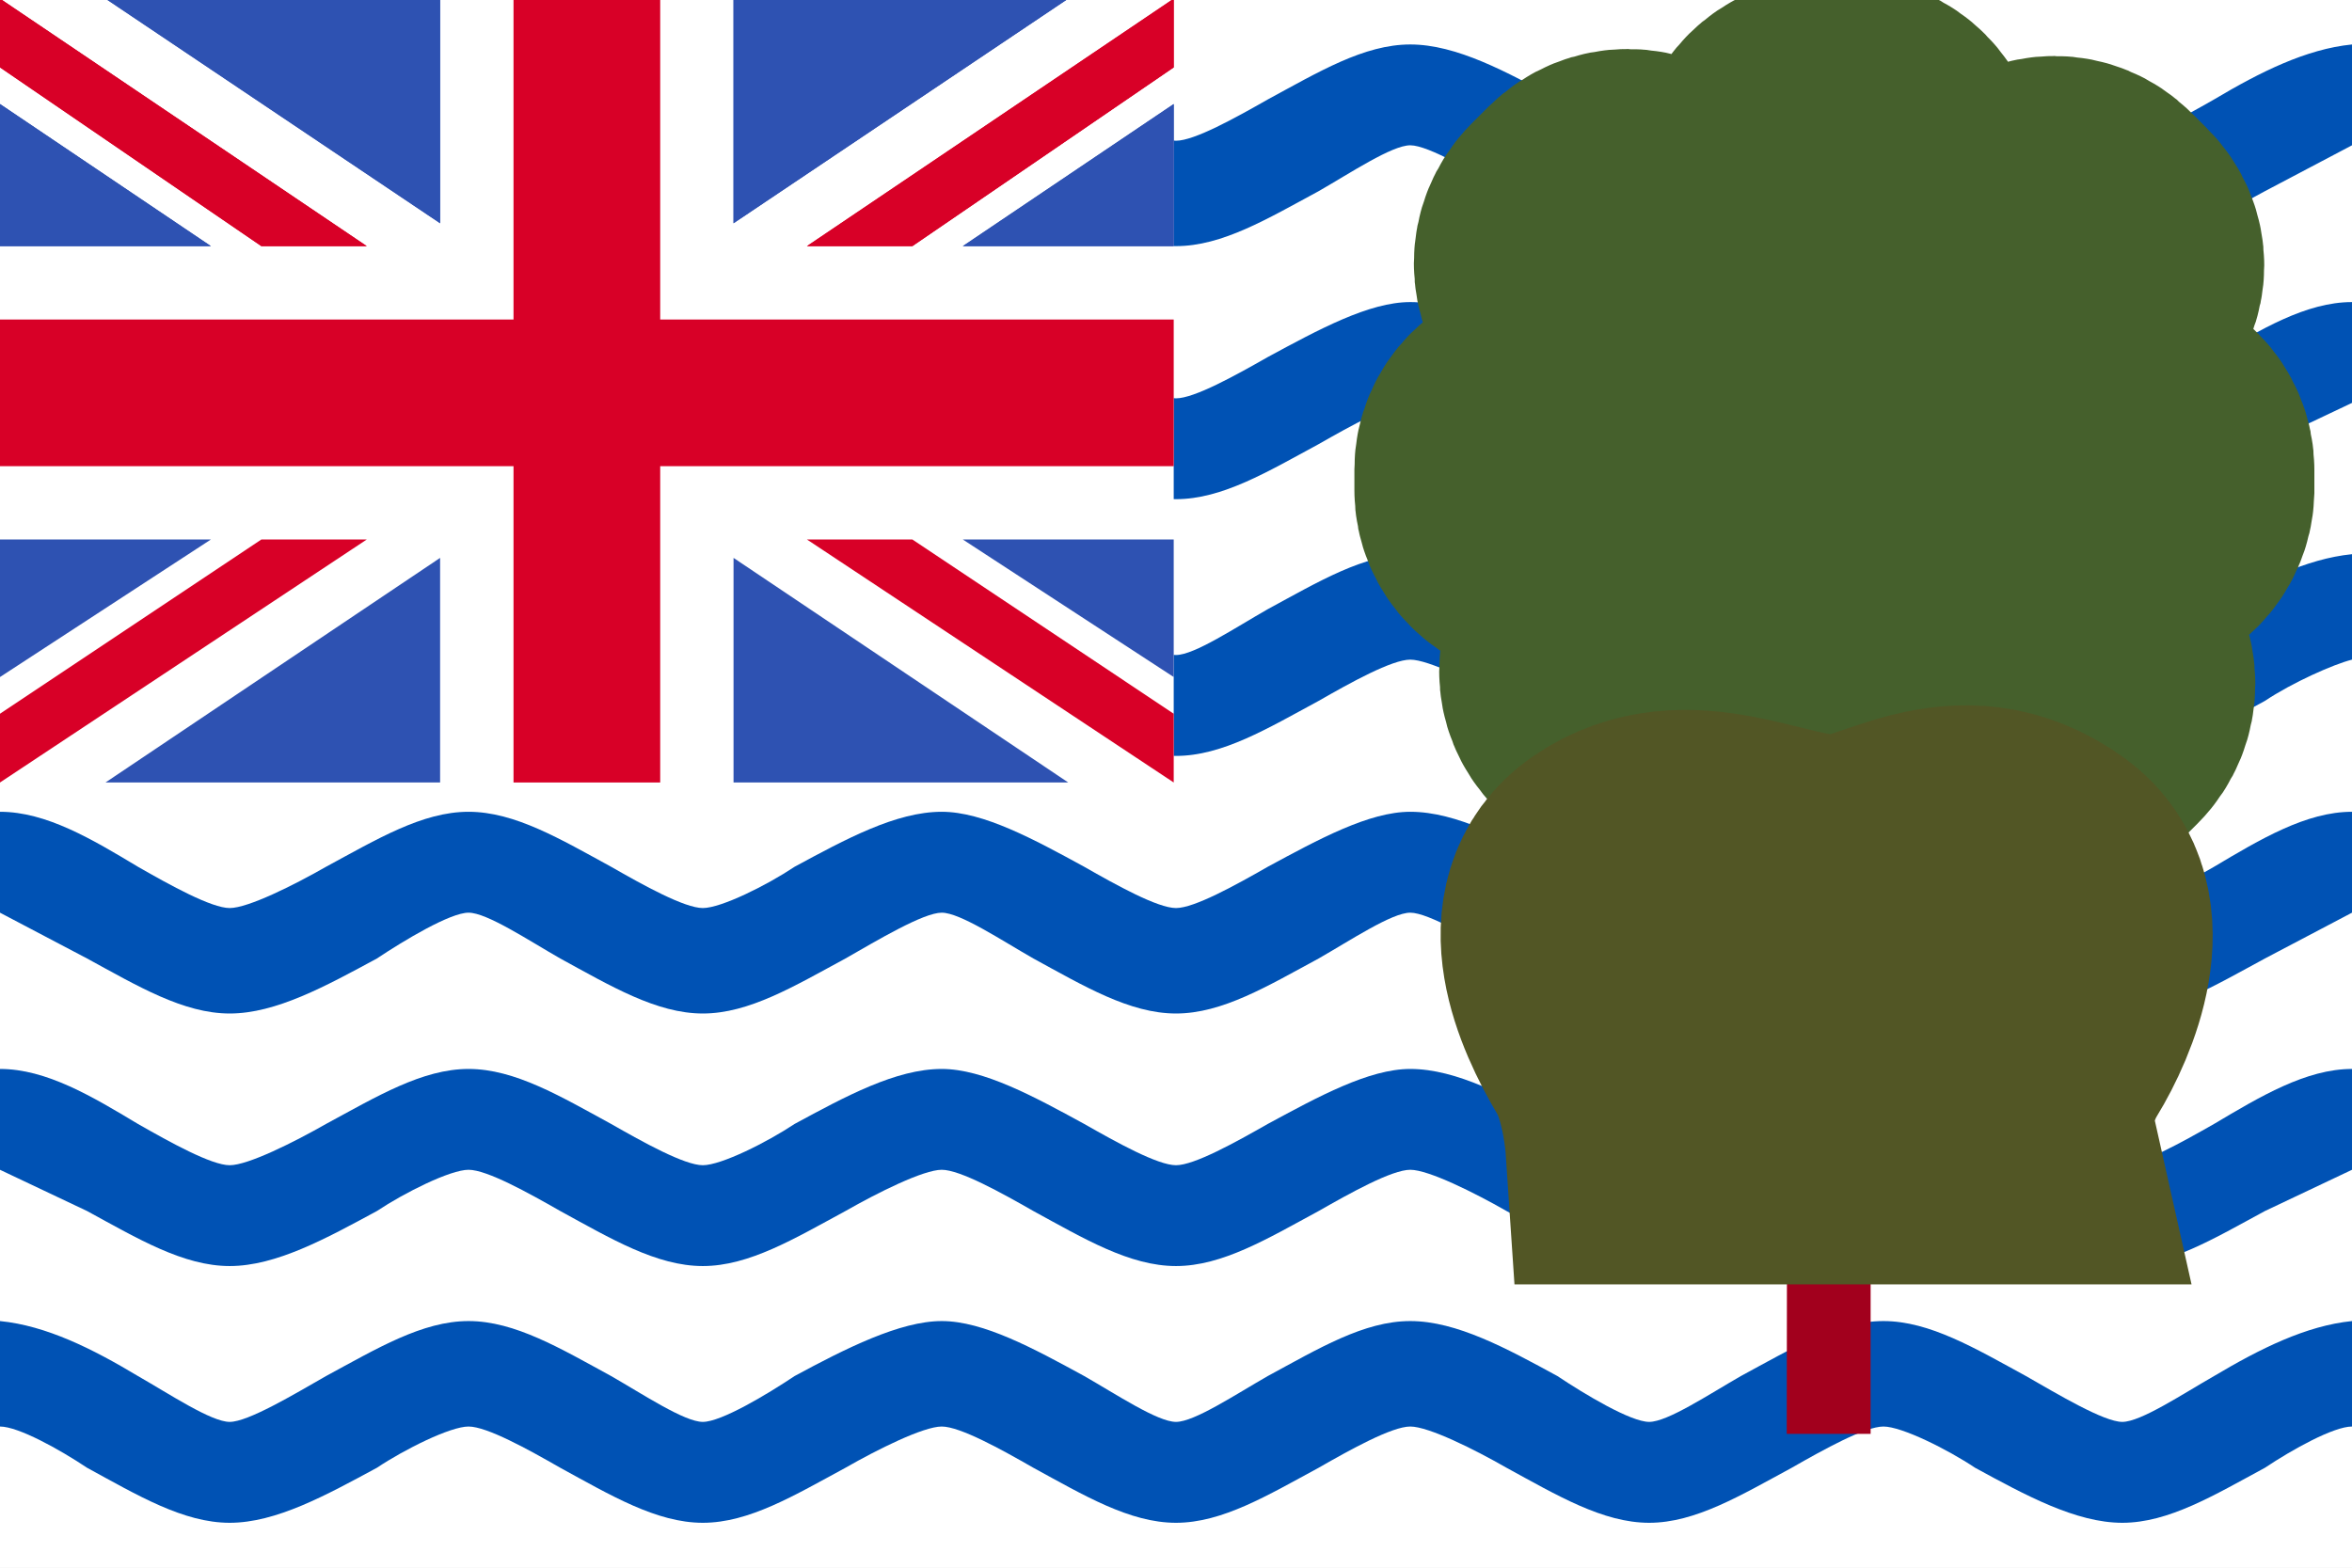
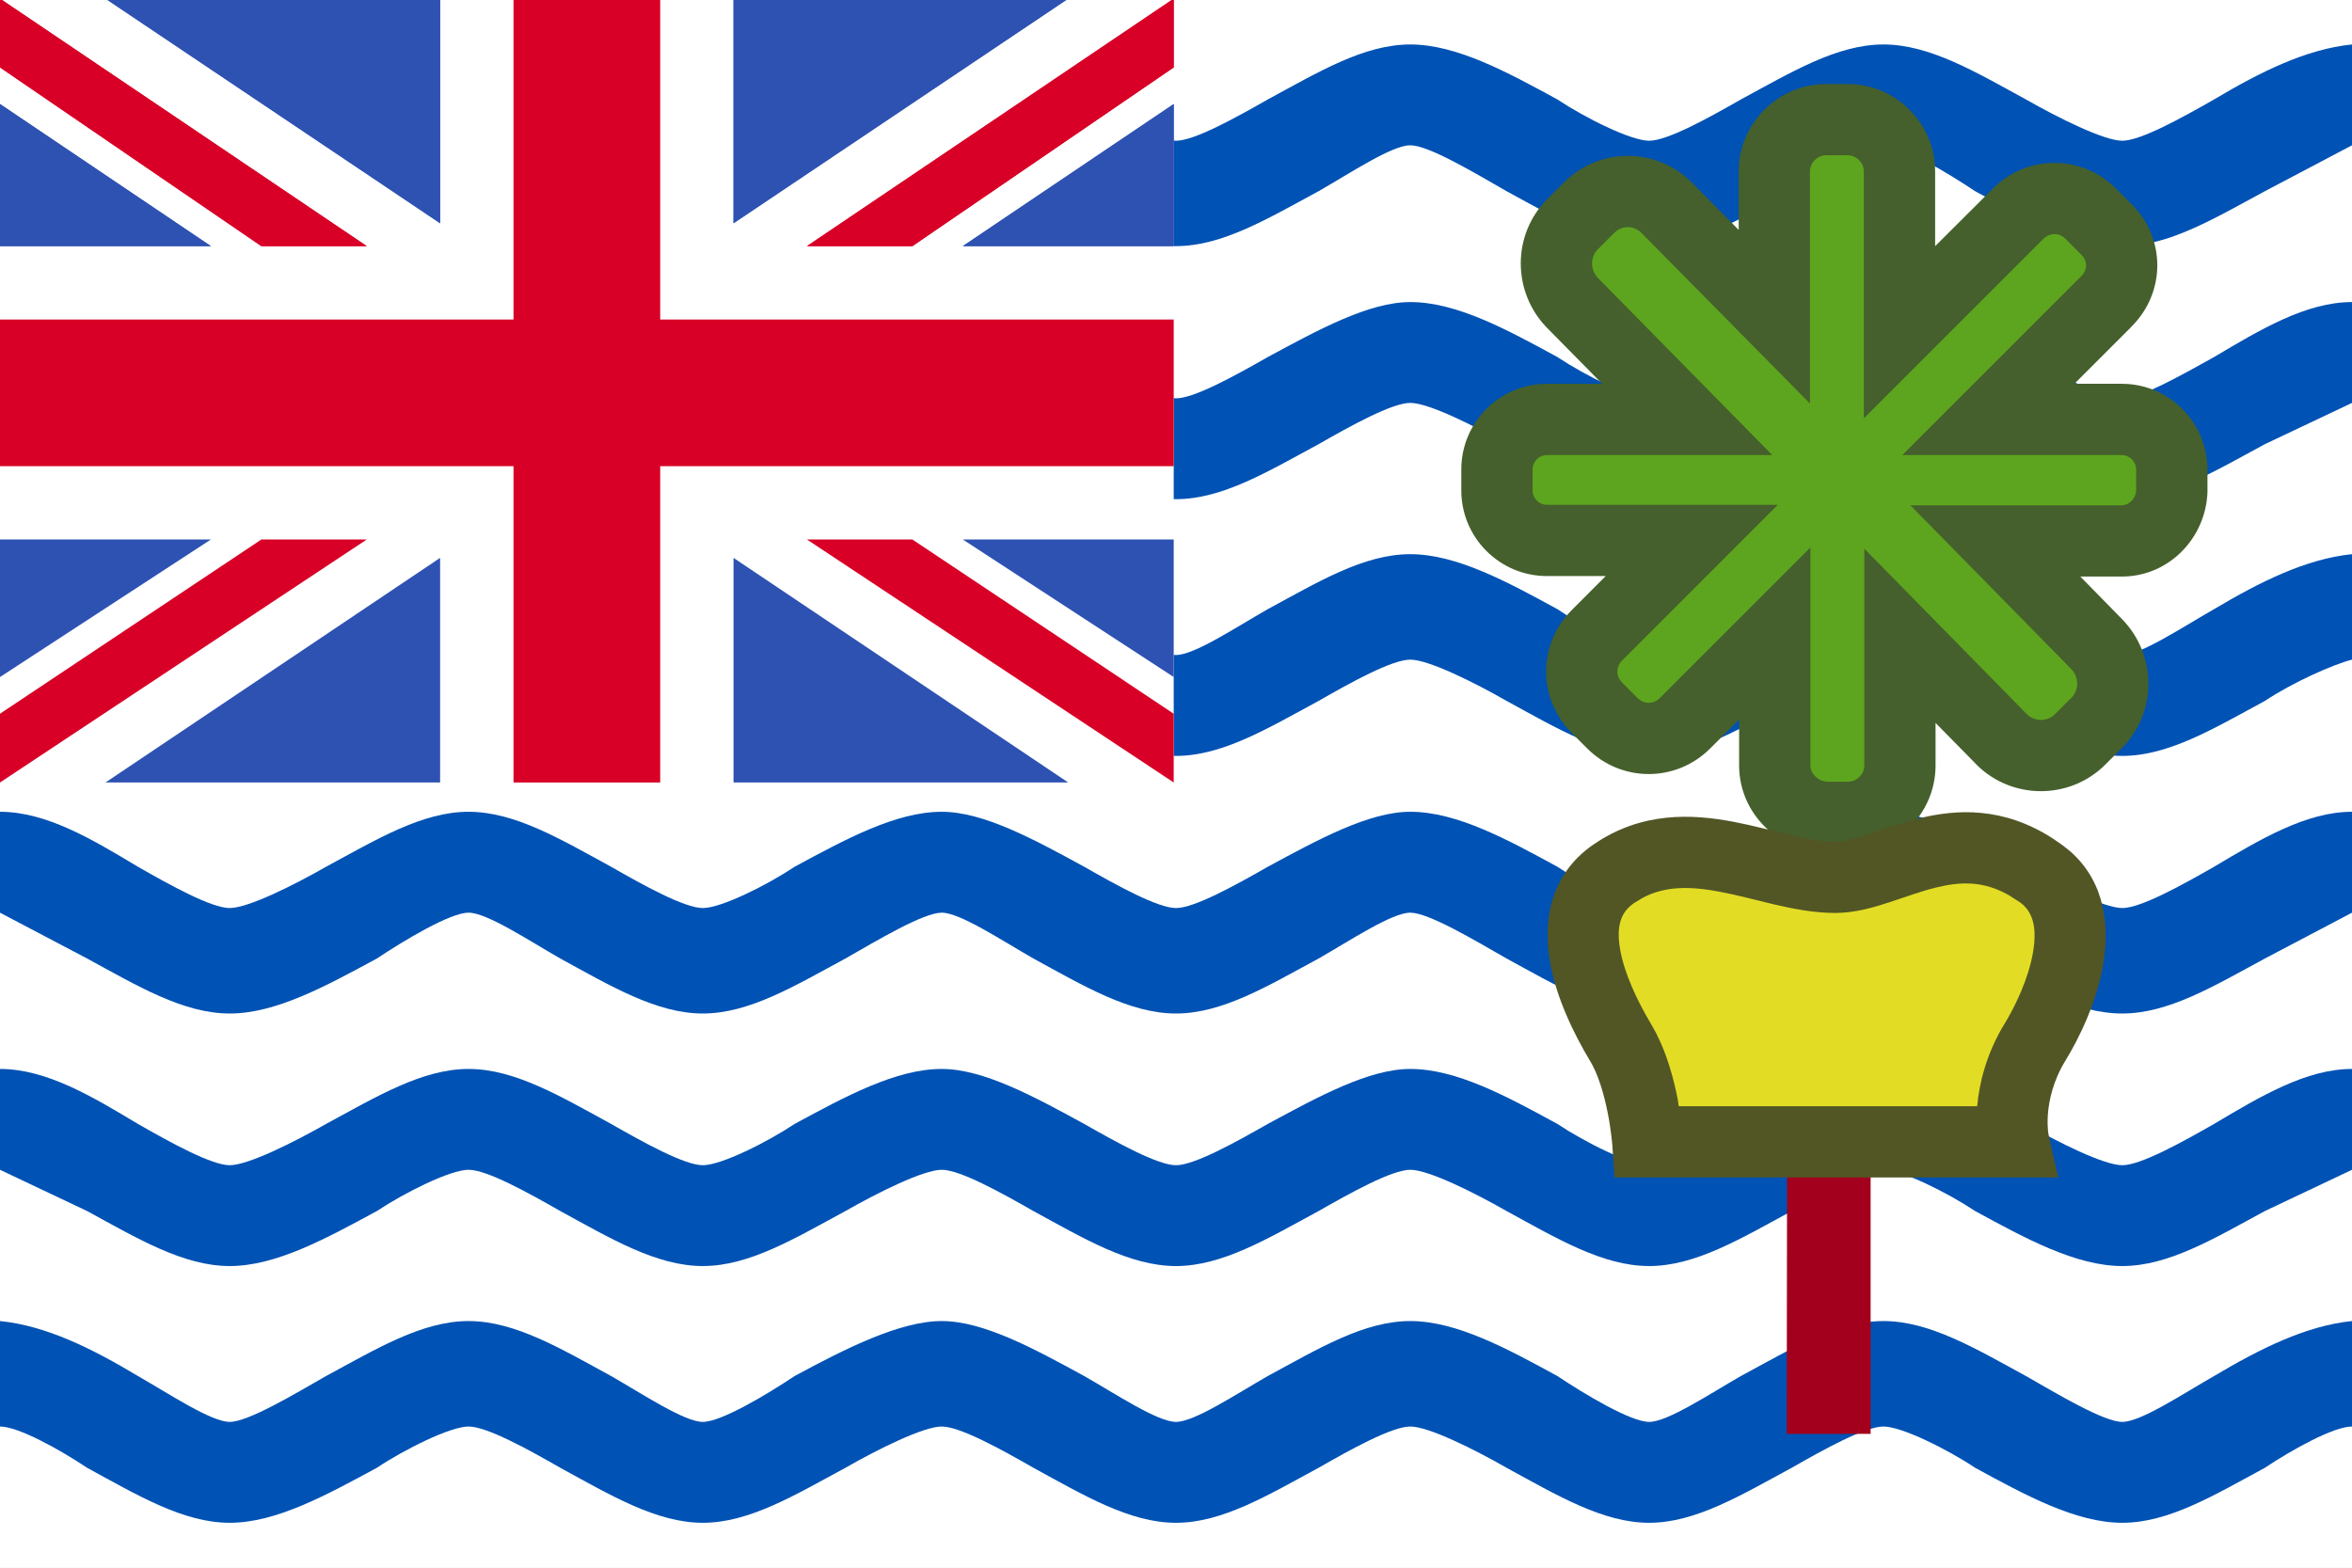
<svg xmlns="http://www.w3.org/2000/svg" width="33" height="22" viewBox="0 0 33 22" fill="none">
  <g clip-path="url(#clip0_1493_15674)">
    <path d="M0 -0.019H33V22H0V-0.019Z" fill="white" style="fill:white;fill-opacity:1;" />
    <path d="M29.777 12.743C29.52 12.743 28.877 12.422 28.426 12.164C27.719 11.778 27.075 11.392 26.426 11.392C25.776 11.392 25.139 11.778 24.425 12.164C23.975 12.422 23.396 12.743 23.139 12.743C22.881 12.743 22.238 12.422 21.852 12.164C21.144 11.778 20.437 11.392 19.787 11.392C19.208 11.392 18.501 11.778 17.787 12.164C17.336 12.422 16.757 12.743 16.5 12.743C16.243 12.743 15.664 12.422 15.213 12.164C14.506 11.778 13.798 11.392 13.213 11.392C12.57 11.392 11.862 11.778 11.148 12.164C10.762 12.422 10.119 12.743 9.861 12.743C9.604 12.743 9.025 12.422 8.575 12.164C7.867 11.778 7.224 11.392 6.574 11.392C5.925 11.392 5.288 11.778 4.574 12.164C4.123 12.422 3.48 12.743 3.223 12.743C2.966 12.743 2.387 12.422 1.936 12.164C1.293 11.778 0.65 11.392 0 11.392V12.808L1.222 13.451C1.93 13.837 2.573 14.223 3.223 14.223C3.873 14.223 4.574 13.837 5.288 13.451C5.674 13.194 6.317 12.808 6.574 12.808C6.832 12.808 7.411 13.194 7.861 13.451C8.568 13.837 9.212 14.223 9.861 14.223C10.511 14.223 11.148 13.837 11.862 13.451C12.312 13.194 12.956 12.808 13.213 12.808C13.47 12.808 14.049 13.194 14.499 13.451C15.207 13.837 15.85 14.223 16.5 14.223C17.15 14.223 17.787 13.837 18.501 13.451C18.951 13.194 19.53 12.808 19.787 12.808C20.044 12.808 20.688 13.194 21.138 13.451C21.846 13.837 22.489 14.223 23.139 14.223C23.788 14.223 24.425 13.837 25.139 13.451C25.59 13.194 26.168 12.808 26.426 12.808C26.683 12.808 27.326 13.194 27.712 13.451C28.42 13.837 29.128 14.223 29.777 14.223C30.427 14.223 31.064 13.837 31.778 13.451L33 12.808V11.392C32.357 11.392 31.713 11.778 31.064 12.164C30.613 12.422 30.035 12.743 29.777 12.743ZM0 2.039L1.222 2.683C1.93 3.068 2.573 3.454 3.223 3.454C3.873 3.454 4.574 3.068 5.288 2.683C5.674 2.425 6.317 2.039 6.574 2.039C6.832 2.039 7.411 2.425 7.861 2.683C8.568 3.068 9.212 3.454 9.861 3.454C10.511 3.454 11.148 3.068 11.862 2.683C12.312 2.425 12.956 2.039 13.213 2.039C13.47 2.039 14.049 2.425 14.499 2.683C15.207 3.068 15.85 3.454 16.5 3.454C17.15 3.454 17.787 3.068 18.501 2.683C18.951 2.425 19.53 2.039 19.787 2.039C20.044 2.039 20.688 2.425 21.138 2.683C21.846 3.068 22.489 3.454 23.139 3.454C23.788 3.454 24.425 3.068 25.139 2.683C25.59 2.425 26.168 2.039 26.426 2.039C26.683 2.039 27.326 2.425 27.712 2.683C28.42 3.068 29.128 3.454 29.777 3.454C30.427 3.454 31.064 3.068 31.778 2.683L33 2.039V0.624C32.357 0.688 31.713 1.01 31.064 1.396C30.613 1.653 30.035 1.975 29.777 1.975C29.52 1.975 28.877 1.653 28.426 1.396C27.719 1.01 27.075 0.624 26.426 0.624C25.776 0.624 25.139 1.01 24.425 1.396C23.975 1.653 23.396 1.975 23.139 1.975C22.881 1.975 22.238 1.653 21.852 1.396C21.144 1.01 20.437 0.624 19.787 0.624C19.137 0.624 18.501 1.01 17.787 1.396C17.336 1.653 16.757 1.975 16.5 1.975C16.243 1.975 15.664 1.653 15.213 1.396C14.506 1.01 13.798 0.624 13.213 0.624C12.627 0.624 11.862 1.01 11.148 1.396C10.762 1.653 10.119 1.975 9.861 1.975C9.604 1.975 9.025 1.653 8.575 1.396C7.867 1.01 7.224 0.624 6.574 0.624C5.925 0.624 5.288 1.01 4.574 1.396C4.123 1.653 3.48 1.975 3.223 1.975C2.966 1.975 2.387 1.653 1.936 1.396C1.293 1.01 0.65 0.688 0 0.624L0 2.039ZM29.777 5.59C29.52 5.59 28.877 5.268 28.426 5.011C27.719 4.625 27.075 4.239 26.426 4.239C25.776 4.239 25.139 4.625 24.425 5.011C23.975 5.268 23.396 5.59 23.139 5.59C22.881 5.59 22.238 5.268 21.852 5.011C21.144 4.625 20.437 4.239 19.787 4.239C19.208 4.239 18.501 4.625 17.787 5.011C17.336 5.268 16.757 5.59 16.5 5.59C16.243 5.59 15.664 5.268 15.213 5.011C14.506 4.625 13.798 4.239 13.213 4.239C12.57 4.239 11.862 4.625 11.148 5.011C10.762 5.268 10.119 5.59 9.861 5.59C9.604 5.59 9.025 5.268 8.575 5.011C7.867 4.625 7.224 4.239 6.574 4.239C5.925 4.239 5.288 4.625 4.574 5.011C4.123 5.268 3.48 5.59 3.223 5.59C2.966 5.59 2.387 5.268 1.936 5.011C1.293 4.625 0.65 4.239 0 4.239V5.654L1.222 6.233C1.93 6.619 2.573 7.005 3.223 7.005C3.873 7.005 4.574 6.619 5.288 6.233C5.674 5.976 6.317 5.654 6.574 5.654C6.832 5.654 7.411 5.976 7.861 6.233C8.568 6.619 9.212 7.005 9.861 7.005C10.511 7.005 11.148 6.619 11.862 6.233C12.312 5.976 12.956 5.654 13.213 5.654C13.47 5.654 14.049 5.976 14.499 6.233C15.207 6.619 15.85 7.005 16.5 7.005C17.15 7.005 17.787 6.619 18.501 6.233C18.951 5.976 19.53 5.654 19.787 5.654C20.044 5.654 20.688 5.976 21.138 6.233C21.846 6.619 22.489 7.005 23.139 7.005C23.788 7.005 24.425 6.619 25.139 6.233C25.59 5.976 26.168 5.654 26.426 5.654C26.683 5.654 27.326 5.976 27.712 6.233C28.42 6.619 29.128 7.005 29.777 7.005C30.427 7.005 31.064 6.619 31.778 6.233L33 5.654V4.239C32.357 4.239 31.713 4.625 31.064 5.011C30.613 5.262 30.035 5.59 29.777 5.59ZM33 7.777C32.357 7.842 31.713 8.163 31.064 8.549C30.613 8.806 30.035 9.192 29.777 9.192C29.52 9.192 28.877 8.806 28.426 8.549C27.719 8.163 27.075 7.777 26.426 7.777C25.776 7.777 25.139 8.163 24.425 8.549C23.975 8.806 23.396 9.192 23.139 9.192C22.881 9.192 22.238 8.806 21.852 8.549C21.144 8.163 20.437 7.777 19.787 7.777C19.137 7.777 18.501 8.163 17.787 8.549C17.336 8.806 16.757 9.192 16.5 9.192C16.243 9.192 15.664 8.806 15.213 8.549C14.506 8.163 13.798 7.777 13.213 7.777C12.627 7.777 11.862 8.163 11.148 8.549C10.762 8.806 10.119 9.192 9.861 9.192C9.604 9.192 9.025 8.806 8.575 8.549C7.867 8.163 7.224 7.777 6.574 7.777C5.925 7.777 5.288 8.163 4.574 8.549C4.123 8.806 3.48 9.192 3.223 9.192C2.966 9.192 2.387 8.806 1.936 8.549C1.293 8.163 0.65 7.842 0 7.777V9.257C0.257 9.321 0.836 9.578 1.222 9.836C1.93 10.222 2.573 10.608 3.223 10.608C3.873 10.608 4.574 10.222 5.288 9.836C5.674 9.578 6.317 9.257 6.574 9.257C6.832 9.257 7.411 9.578 7.861 9.836C8.568 10.222 9.212 10.608 9.861 10.608C10.511 10.608 11.148 10.222 11.862 9.836C12.312 9.578 12.956 9.257 13.213 9.257C13.47 9.257 14.049 9.578 14.499 9.836C15.207 10.222 15.85 10.608 16.5 10.608C17.15 10.608 17.787 10.222 18.501 9.836C18.951 9.578 19.53 9.257 19.787 9.257C20.044 9.257 20.688 9.578 21.138 9.836C21.846 10.222 22.489 10.608 23.139 10.608C23.788 10.608 24.425 10.222 25.139 9.836C25.59 9.578 26.168 9.257 26.426 9.257C26.683 9.257 27.326 9.578 27.712 9.836C28.42 10.222 29.128 10.608 29.777 10.608C30.427 10.608 31.064 10.222 31.778 9.836C32.164 9.578 32.743 9.321 33 9.257V7.777ZM29.777 16.352C29.52 16.352 28.877 16.03 28.426 15.773C27.719 15.387 27.075 15.001 26.426 15.001C25.776 15.001 25.139 15.387 24.425 15.773C23.975 16.03 23.396 16.352 23.139 16.352C22.881 16.352 22.238 16.03 21.852 15.773C21.144 15.387 20.437 15.001 19.787 15.001C19.208 15.001 18.501 15.387 17.787 15.773C17.336 16.03 16.757 16.352 16.5 16.352C16.243 16.352 15.664 16.03 15.213 15.773C14.506 15.387 13.798 15.001 13.213 15.001C12.57 15.001 11.862 15.387 11.148 15.773C10.762 16.03 10.119 16.352 9.861 16.352C9.604 16.352 9.025 16.03 8.575 15.773C7.867 15.387 7.224 15.001 6.574 15.001C5.925 15.001 5.288 15.387 4.574 15.773C4.123 16.03 3.48 16.352 3.223 16.352C2.966 16.352 2.387 16.03 1.936 15.773C1.293 15.387 0.65 15.001 0 15.001V16.416L1.222 16.995C1.93 17.381 2.573 17.767 3.223 17.767C3.873 17.767 4.574 17.381 5.288 16.995C5.674 16.738 6.317 16.416 6.574 16.416C6.832 16.416 7.411 16.738 7.861 16.995C8.568 17.381 9.212 17.767 9.861 17.767C10.511 17.767 11.148 17.381 11.862 16.995C12.312 16.738 12.956 16.416 13.213 16.416C13.47 16.416 14.049 16.738 14.499 16.995C15.207 17.381 15.85 17.767 16.5 17.767C17.15 17.767 17.787 17.381 18.501 16.995C18.951 16.738 19.53 16.416 19.787 16.416C20.044 16.416 20.688 16.738 21.138 16.995C21.846 17.381 22.489 17.767 23.139 17.767C23.788 17.767 24.425 17.381 25.139 16.995C25.59 16.738 26.168 16.416 26.426 16.416C26.683 16.416 27.326 16.738 27.712 16.995C28.42 17.381 29.128 17.767 29.777 17.767C30.427 17.767 31.064 17.381 31.778 16.995L33 16.416V15.001C32.357 15.001 31.713 15.387 31.064 15.773C30.613 16.03 30.035 16.352 29.777 16.352ZM33 18.539C32.357 18.604 31.713 18.925 31.064 19.311C30.613 19.569 30.035 19.954 29.777 19.954C29.52 19.954 28.877 19.569 28.426 19.311C27.719 18.925 27.075 18.539 26.426 18.539C25.776 18.539 25.139 18.925 24.425 19.311C23.975 19.569 23.396 19.954 23.139 19.954C22.881 19.954 22.238 19.569 21.852 19.311C21.144 18.925 20.437 18.539 19.787 18.539C19.137 18.539 18.501 18.925 17.787 19.311C17.336 19.569 16.757 19.954 16.5 19.954C16.243 19.954 15.664 19.569 15.213 19.311C14.506 18.925 13.798 18.539 13.213 18.539C12.627 18.539 11.862 18.925 11.148 19.311C10.762 19.569 10.119 19.954 9.861 19.954C9.604 19.954 9.025 19.569 8.575 19.311C7.867 18.925 7.224 18.539 6.574 18.539C5.925 18.539 5.288 18.925 4.574 19.311C4.123 19.569 3.48 19.954 3.223 19.954C2.966 19.954 2.387 19.569 1.936 19.311C1.293 18.925 0.65 18.604 0 18.539V20.019C0.257 20.019 0.836 20.34 1.222 20.598C1.93 20.984 2.573 21.37 3.223 21.37C3.873 21.37 4.574 20.984 5.288 20.598C5.674 20.34 6.317 20.019 6.574 20.019C6.832 20.019 7.411 20.34 7.861 20.598C8.568 20.984 9.212 21.37 9.861 21.37C10.511 21.37 11.148 20.984 11.862 20.598C12.312 20.34 12.956 20.019 13.213 20.019C13.47 20.019 14.049 20.34 14.499 20.598C15.207 20.984 15.85 21.37 16.5 21.37C17.15 21.37 17.787 20.984 18.501 20.598C18.951 20.34 19.53 20.019 19.787 20.019C20.044 20.019 20.688 20.34 21.138 20.598C21.846 20.984 22.489 21.37 23.139 21.37C23.788 21.37 24.425 20.984 25.139 20.598C25.59 20.34 26.168 20.019 26.426 20.019C26.683 20.019 27.326 20.34 27.712 20.598C28.42 20.984 29.128 21.37 29.777 21.37C30.427 21.37 31.064 20.984 31.778 20.598C32.164 20.34 32.743 20.019 33 20.019V18.539Z" fill="#0052B4" style="fill:#0052B4;fill:color(display-p3 0 0.322 0.706);fill-opacity:1;" />
    <path d="M0 -0.019H16.468V10.981H0V-0.019Z" fill="white" style="fill:white;fill-opacity:1;" />
    <path d="M25.075 7.713H26.246V12.782H25.069L25.075 7.713ZM25.075 15.291H26.246V20.122H25.069L25.075 15.291Z" fill="#A2001D" style="fill:#A2001D;fill:color(display-p3 0.635 0 0.114);fill-opacity:1;" />
    <path d="M9.263 -0.019H7.205V4.484H0V6.542H7.205V10.981H9.263V6.542H16.468V4.484H9.263V-0.019Z" fill="#D80027" style="fill:#D80027;fill:color(display-p3 0.847 0 0.153);fill-opacity:1;" />
    <path d="M0 -0.019V0.946L3.667 3.454H5.146L0 -0.019ZM16.468 -0.019V0.946L12.801 3.454H11.322L16.468 -0.019Z" fill="#D80027" style="fill:#D80027;fill:color(display-p3 0.847 0 0.153);fill-opacity:1;" />
    <path d="M0 -0.019V0.946L3.667 3.454H5.146L0 -0.019ZM16.468 -0.019V0.946L12.801 3.454H11.322L16.468 -0.019ZM0 10.981V10.016L3.667 7.571H5.146L0 10.981ZM16.468 10.981V10.016L12.801 7.571H11.322L16.468 10.981Z" fill="#D80027" style="fill:#D80027;fill:color(display-p3 0.847 0 0.153);fill-opacity:1;" />
    <path d="M0 1.46V3.454H2.959L0 1.46ZM6.175 -0.019V3.133L1.48 -0.019H6.175ZM16.468 1.46V3.454H13.509L16.468 1.46ZM10.292 -0.019V3.133L14.988 -0.019H10.292Z" fill="#2E52B2" style="fill:#2E52B2;fill:color(display-p3 0.18 0.322 0.698);fill-opacity:1;" />
    <path d="M0 1.46V3.454H2.959L0 1.46ZM6.175 -0.019V3.133L1.48 -0.019H6.175ZM16.468 1.46V3.454H13.509L16.468 1.46ZM10.292 -0.019V3.133L14.988 -0.019H10.292ZM0 9.501V7.571H2.959L0 9.501ZM6.175 10.981V7.829L1.48 10.981H6.175ZM16.468 9.501V7.571H13.509L16.468 9.501ZM10.292 10.981V7.829L14.988 10.981H10.292Z" fill="#2E52B2" style="fill:#2E52B2;fill:color(display-p3 0.18 0.322 0.698);fill-opacity:1;" />
-     <path d="M29.771 5.886H27.899L29.552 4.233C29.841 3.95 29.841 3.499 29.552 3.216L29.333 2.998C29.05 2.715 28.6 2.715 28.317 2.998L26.651 4.664V2.406C26.651 2.007 26.323 1.679 25.924 1.679H25.622C25.223 1.679 24.895 2.007 24.895 2.406V4.445L23.383 2.914C23.081 2.612 22.598 2.612 22.296 2.914L22.064 3.146C21.762 3.448 21.762 3.943 22.064 4.252L23.672 5.886H21.704C21.318 5.886 21.003 6.201 21.003 6.587V6.883C21.003 7.269 21.318 7.584 21.704 7.584H23.737L22.405 8.916C22.122 9.199 22.122 9.649 22.405 9.932L22.624 10.151C22.907 10.434 23.357 10.434 23.64 10.151L24.901 8.89V10.743C24.901 11.135 25.229 11.457 25.628 11.47H25.93C26.329 11.47 26.657 11.142 26.657 10.743V8.922L28.085 10.376C28.388 10.678 28.883 10.678 29.185 10.376L29.417 10.145C29.719 9.842 29.719 9.347 29.417 9.038L27.995 7.591H29.771C30.15 7.591 30.459 7.275 30.472 6.889V6.594C30.472 6.201 30.157 5.886 29.771 5.886Z" fill="#5DA51E" stroke="#45602C" style="fill:#5DA51E;fill:color(display-p3 0.365 0.647 0.118);fill-opacity:1;stroke:#45602C;stroke:color(display-p3 0.271 0.377 0.172);stroke-opacity:1;" stroke-width="4" stroke-miterlimit="10" />
-     <path d="M28.253 16.024H23.119C23.119 16.024 23.061 15.162 22.733 14.622C22.335 13.953 21.839 12.814 22.643 12.261C23.666 11.56 24.811 12.312 25.744 12.312C26.503 12.319 27.474 11.412 28.639 12.261C29.423 12.833 28.89 14.075 28.555 14.622C28.105 15.361 28.253 16.024 28.253 16.024Z" fill="#E2DD24" stroke="#525625" style="fill:#E2DD24;fill:color(display-p3 0.886 0.867 0.141);fill-opacity:1;stroke:#525625;stroke:color(display-p3 0.322 0.337 0.145);stroke-opacity:1;" stroke-width="4" stroke-miterlimit="10" />
+     <path d="M29.771 5.886H27.899L29.552 4.233C29.841 3.95 29.841 3.499 29.552 3.216L29.333 2.998C29.05 2.715 28.6 2.715 28.317 2.998L26.651 4.664V2.406C26.651 2.007 26.323 1.679 25.924 1.679H25.622C25.223 1.679 24.895 2.007 24.895 2.406V4.445L23.383 2.914C23.081 2.612 22.598 2.612 22.296 2.914L22.064 3.146C21.762 3.448 21.762 3.943 22.064 4.252L23.672 5.886H21.704C21.318 5.886 21.003 6.201 21.003 6.587V6.883C21.003 7.269 21.318 7.584 21.704 7.584H23.737L22.405 8.916C22.122 9.199 22.122 9.649 22.405 9.932L22.624 10.151C22.907 10.434 23.357 10.434 23.64 10.151L24.901 8.89V10.743C24.901 11.135 25.229 11.457 25.628 11.47H25.93C26.329 11.47 26.657 11.142 26.657 10.743V8.922L28.085 10.376C28.388 10.678 28.883 10.678 29.185 10.376L29.417 10.145C29.719 9.842 29.719 9.347 29.417 9.038L27.995 7.591H29.771C30.15 7.591 30.459 7.275 30.472 6.889V6.594C30.472 6.201 30.157 5.886 29.771 5.886Z" fill="#5DA51E" style="fill:#5DA51E;fill:color(display-p3 0.365 0.647 0.118);fill-opacity:1;" />
+     <path d="M26.151 2.406C26.151 2.283 26.046 2.179 25.924 2.179H25.622C25.5 2.179 25.395 2.283 25.395 2.406V5.663L23.029 3.267C22.922 3.16 22.756 3.161 22.649 3.268L22.418 3.499C22.313 3.604 22.308 3.785 22.421 3.902L24.866 6.386H21.704C21.594 6.386 21.503 6.477 21.503 6.587V6.883C21.503 6.993 21.594 7.084 21.704 7.084H24.944L22.759 9.27C22.671 9.358 22.671 9.491 22.759 9.578L22.977 9.797C23.065 9.885 23.199 9.885 23.287 9.797L25.401 7.683V10.742C25.401 10.847 25.497 10.965 25.645 10.97H25.931C26.053 10.97 26.157 10.865 26.157 10.742V7.699L28.442 10.026C28.55 10.129 28.726 10.129 28.832 10.023L29.064 9.791C29.169 9.686 29.174 9.504 29.06 9.388L26.804 7.091H29.77C29.86 7.091 29.964 7.011 29.972 6.88V6.594C29.972 6.475 29.877 6.386 29.77 6.386H26.691L29.202 3.875L29.231 3.841C29.29 3.757 29.28 3.65 29.202 3.573L28.98 3.351C28.892 3.264 28.759 3.264 28.671 3.351L26.151 5.871V2.406ZM27.151 3.455L27.964 2.644C28.442 2.166 29.208 2.166 29.686 2.644L29.901 2.859C30.39 3.337 30.39 4.106 29.904 4.585L29.905 4.586L29.105 5.386H29.77C30.436 5.386 30.972 5.928 30.972 6.594V6.906C30.95 7.543 30.438 8.091 29.77 8.091H29.188L29.773 8.688C30.264 9.189 30.27 9.999 29.77 10.498L29.539 10.73C29.041 11.227 28.229 11.227 27.731 10.73L27.729 10.727L27.157 10.145V10.742C27.157 11.417 26.605 11.97 25.931 11.97H25.62L25.612 11.969C24.962 11.948 24.401 11.422 24.401 10.742V10.097L23.994 10.504C23.516 10.982 22.749 10.982 22.27 10.504L22.052 10.285C21.574 9.807 21.573 9.04 22.052 8.562L22.529 8.084H21.704C21.042 8.084 20.503 7.545 20.503 6.883V6.587C20.503 5.925 21.042 5.386 21.704 5.386H22.48L21.708 4.603L21.707 4.602C21.216 4.101 21.211 3.292 21.711 2.792L21.942 2.561C22.409 2.094 23.14 2.065 23.64 2.473L23.736 2.561L23.739 2.563L24.395 3.226V2.406C24.395 1.731 24.947 1.179 25.622 1.179H25.924C26.599 1.179 27.151 1.731 27.151 2.406V3.455Z" fill="#45602C" style="fill:#45602C;fill:color(display-p3 0.271 0.377 0.172);fill-opacity:1;" />
+     <path d="M28.253 16.024H23.119C23.119 16.024 23.061 15.162 22.733 14.622C22.335 13.953 21.839 12.814 22.643 12.261C23.666 11.56 24.811 12.312 25.744 12.312C26.503 12.319 27.474 11.412 28.639 12.261C29.423 12.833 28.89 14.075 28.555 14.622C28.105 15.361 28.253 16.024 28.253 16.024Z" fill="#E2DD24" style="fill:#E2DD24;fill:color(display-p3 0.886 0.867 0.141);fill-opacity:1;" />
+     <path d="M26.919 11.486C27.46 11.351 28.109 11.322 28.796 11.763L28.933 11.857L29.043 11.944C29.556 12.392 29.595 13.036 29.509 13.535C29.418 14.07 29.167 14.578 28.981 14.881C28.804 15.171 28.748 15.443 28.733 15.638C28.726 15.735 28.73 15.813 28.734 15.863C28.736 15.887 28.739 15.905 28.741 15.914C28.741 15.916 28.741 15.918 28.741 15.919L28.742 15.92L28.877 16.524H22.652L22.621 16.058C22.621 16.057 22.62 16.055 22.62 16.053C22.619 16.048 22.619 16.041 22.618 16.03C22.616 16.01 22.613 15.979 22.608 15.94C22.599 15.86 22.583 15.748 22.558 15.621C22.506 15.357 22.424 15.075 22.306 14.881L22.303 14.878C22.094 14.526 21.832 14.01 21.744 13.481C21.653 12.936 21.738 12.277 22.36 11.849H22.361C23.035 11.387 23.74 11.422 24.32 11.532C24.598 11.585 24.895 11.665 25.124 11.719C25.372 11.777 25.572 11.813 25.744 11.813H25.748C25.848 11.814 25.983 11.782 26.197 11.712C26.386 11.65 26.653 11.551 26.919 11.486ZM28.186 12.563C27.825 12.357 27.5 12.372 27.16 12.456C26.942 12.51 26.752 12.583 26.509 12.662C26.291 12.734 26.021 12.813 25.744 12.812H25.741L25.74 12.813V12.812C25.448 12.811 25.156 12.753 24.896 12.693C24.616 12.627 24.387 12.563 24.134 12.515C23.714 12.435 23.371 12.433 23.058 12.594L22.927 12.673C22.745 12.798 22.675 12.985 22.73 13.316C22.788 13.66 22.973 14.046 23.161 14.363L23.235 14.495C23.398 14.811 23.488 15.165 23.54 15.429C23.546 15.461 23.549 15.493 23.554 15.524H27.741C27.77 15.207 27.865 14.793 28.128 14.361L28.129 14.361C28.277 14.117 28.462 13.731 28.524 13.366C28.587 12.999 28.513 12.788 28.345 12.665L28.186 12.563Z" fill="#525625" style="fill:#525625;fill:color(display-p3 0.322 0.337 0.145);fill-opacity:1;" />
  </g>
  <defs>
    <clipPath id="clip0_1493_15674">
      <rect width="33" height="22" fill="white" style="fill:white;fill-opacity:1;" />
    </clipPath>
  </defs>
</svg>
